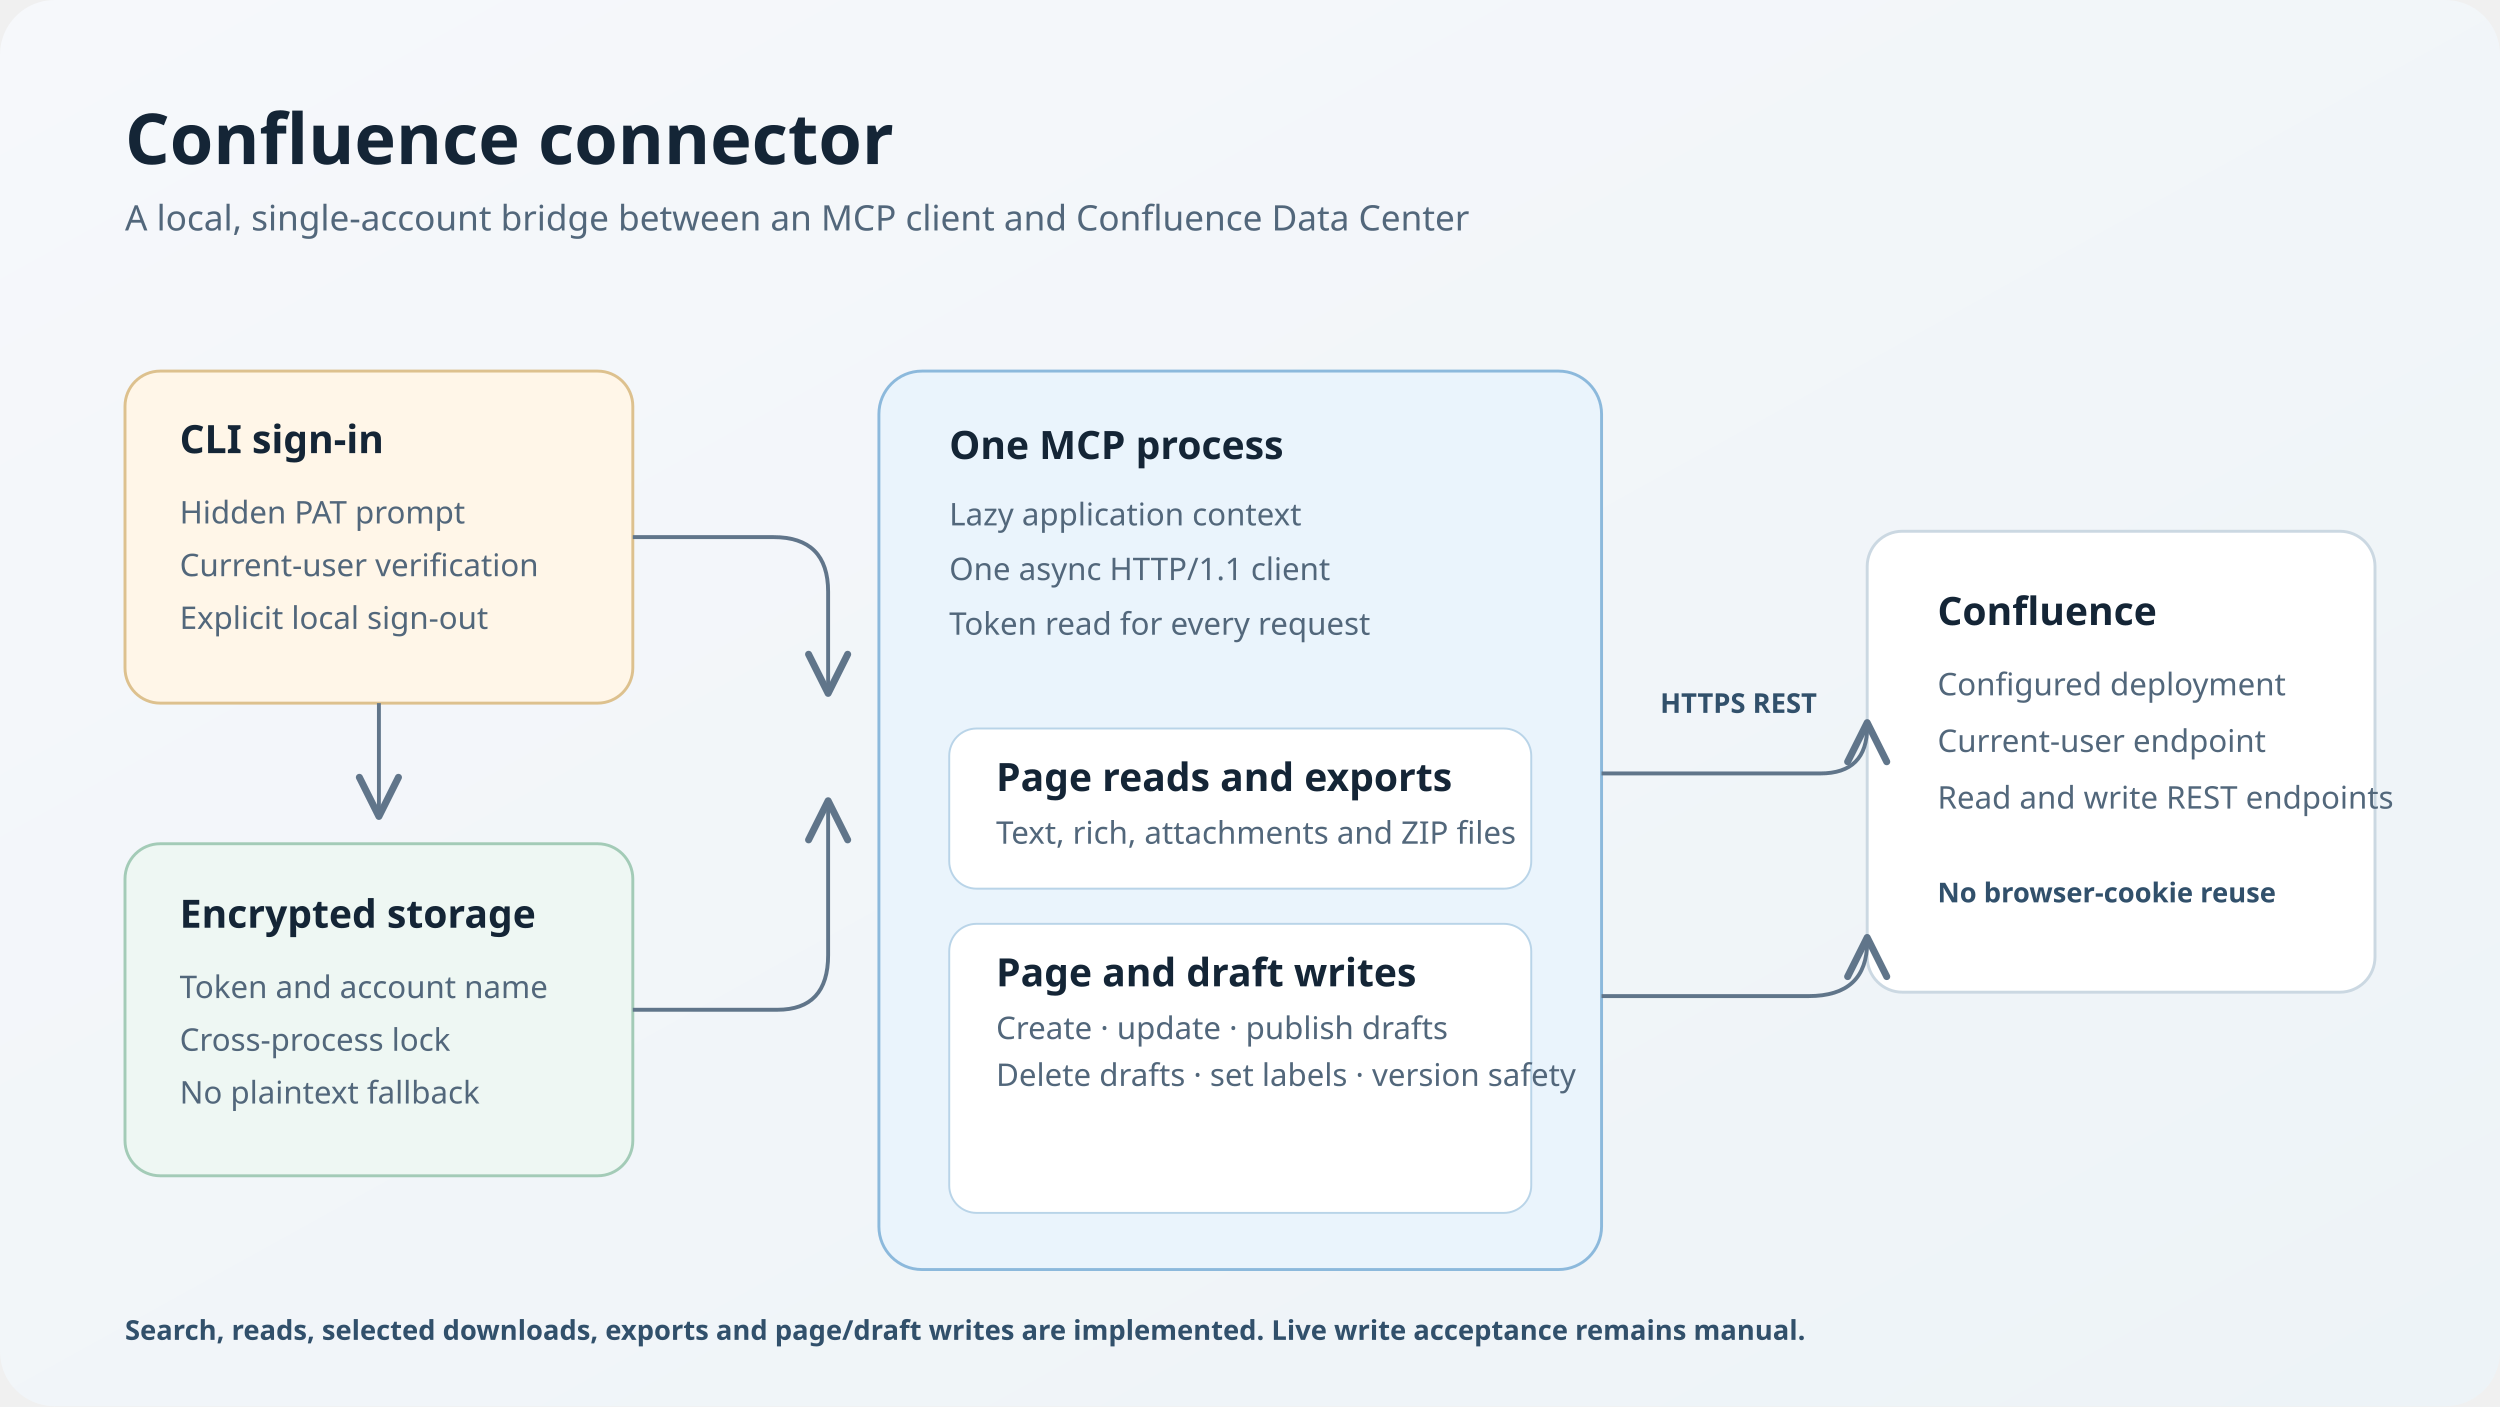
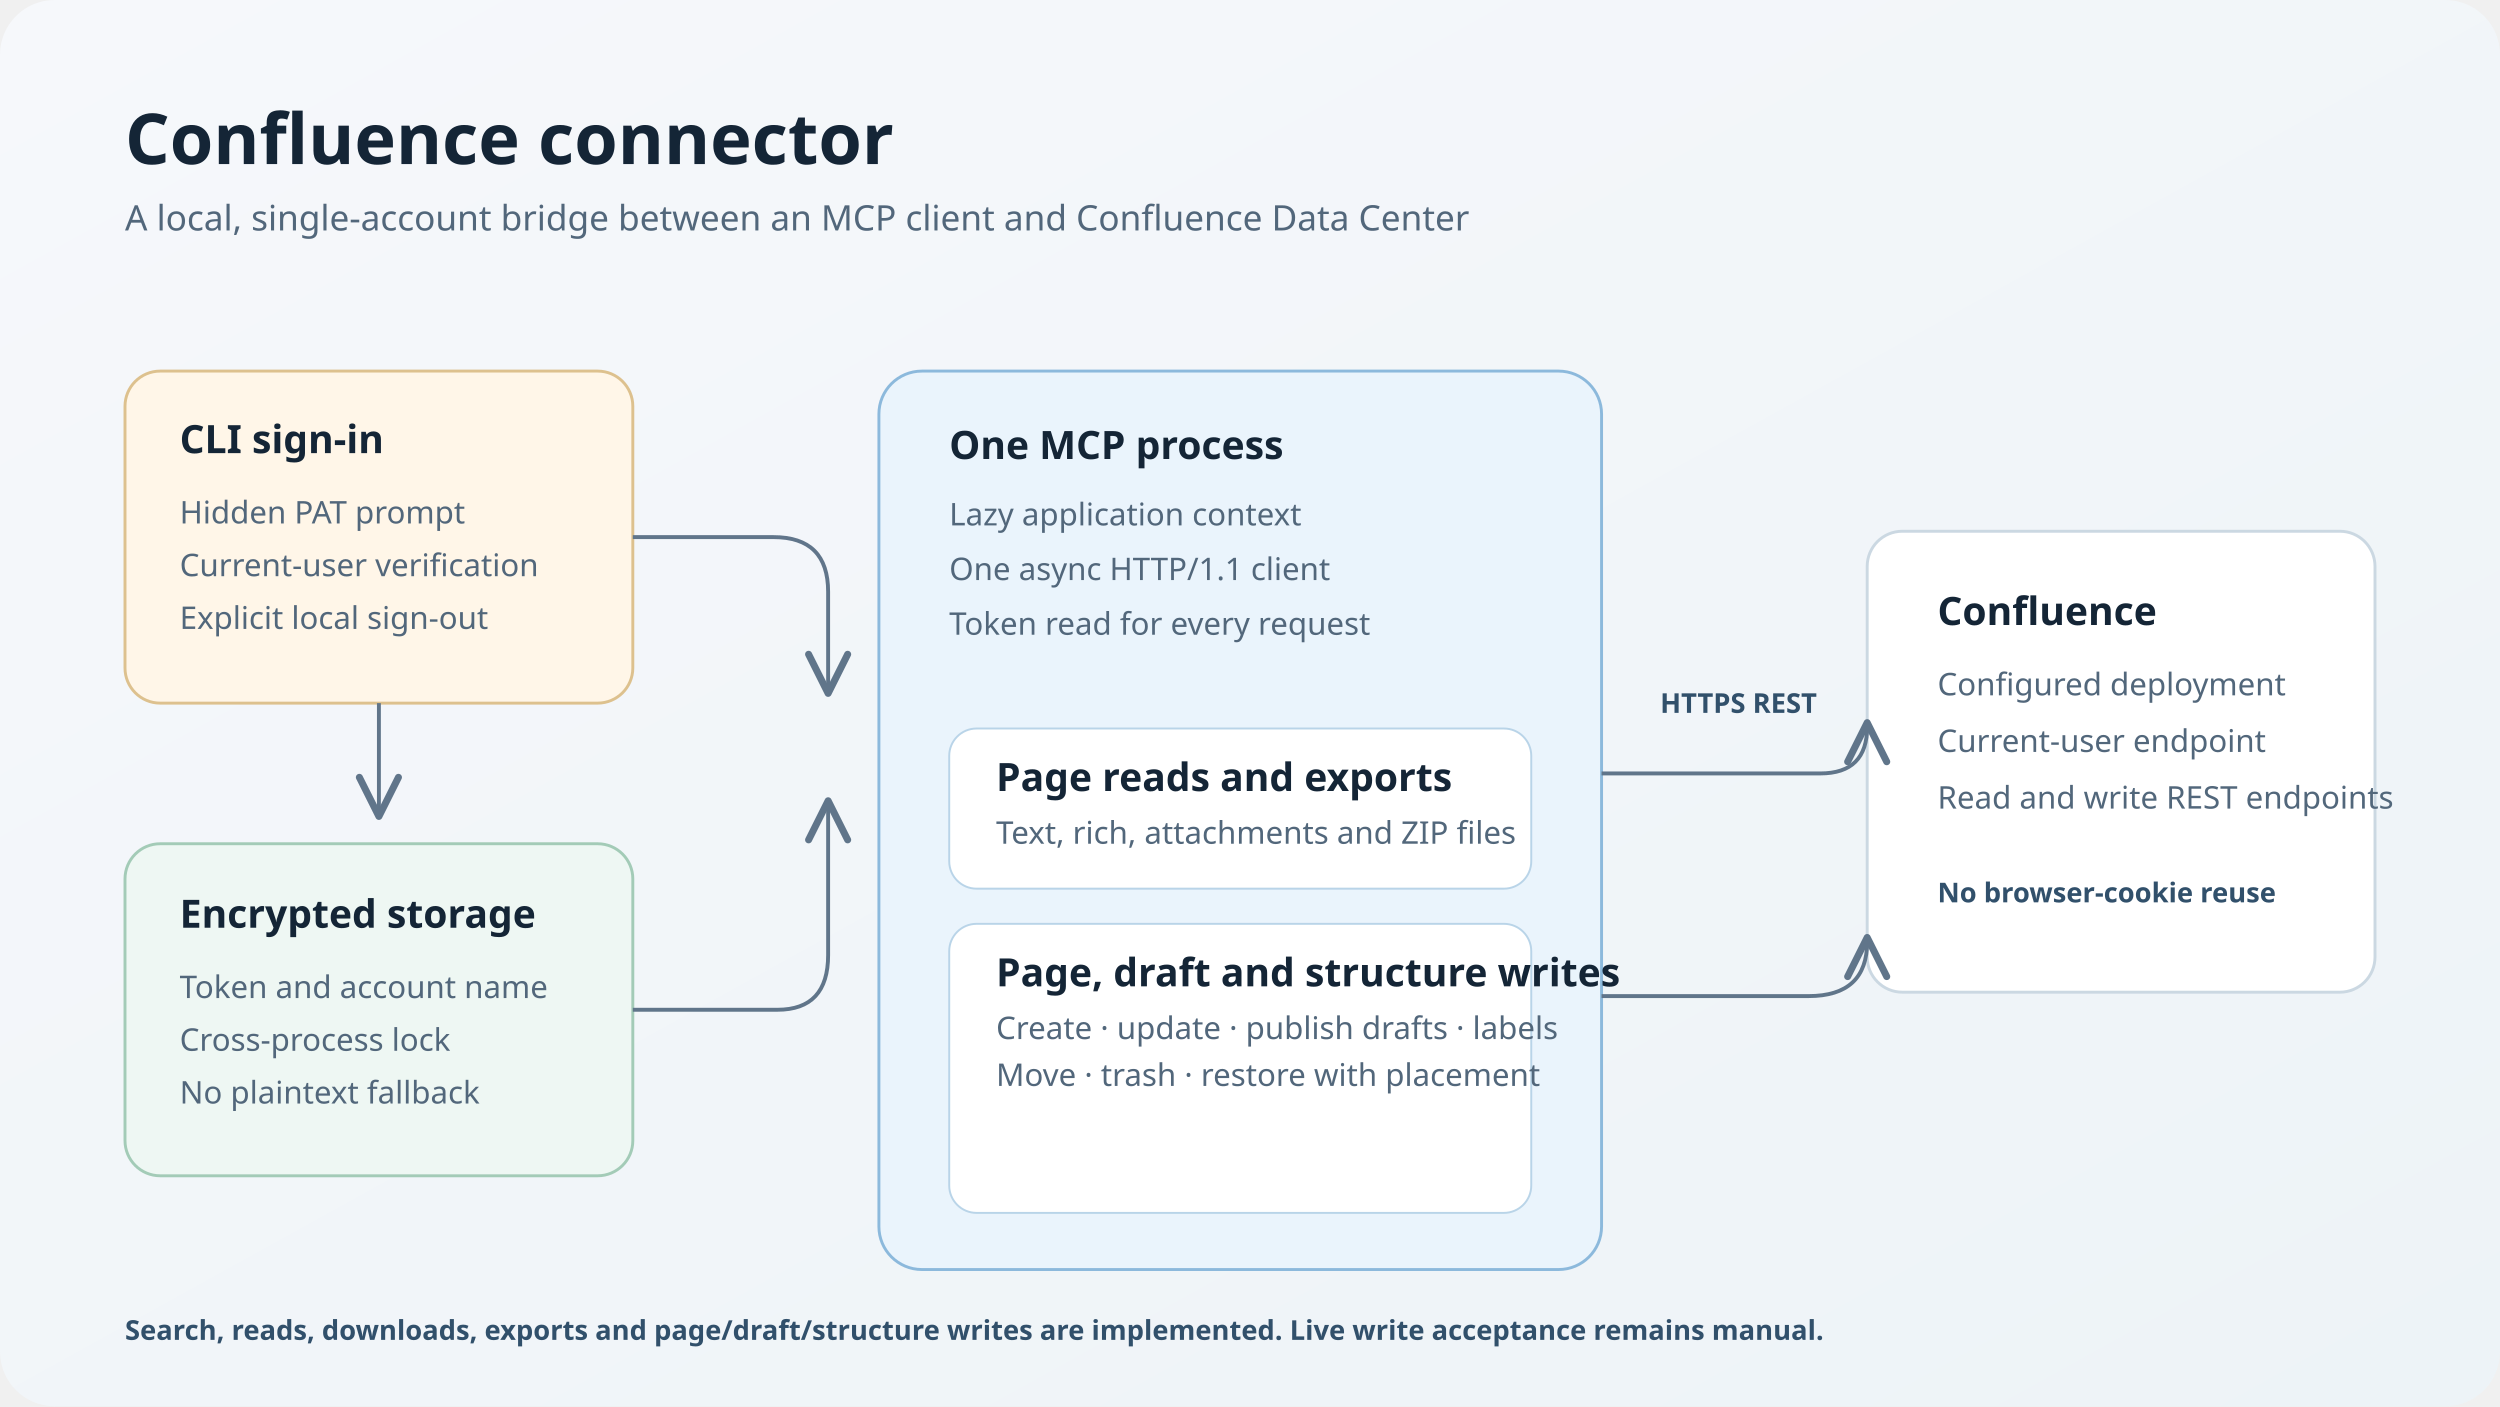
<svg xmlns="http://www.w3.org/2000/svg" viewBox="0 0 1280 720" role="img" aria-labelledby="title desc">
  <defs>
    <linearGradient id="bg" x1="0" y1="0" x2="1" y2="1">
      <stop stop-color="#f6f8fb" />
      <stop offset="1" stop-color="#edf3f7" />
    </linearGradient>
    <marker id="arrow" markerWidth="12" markerHeight="12" refX="10" refY="6" orient="auto">
      <path d="M1 1 11 6 1 11" fill="none" stroke="#60758a" stroke-width="1.8" stroke-linecap="round" stroke-linejoin="round" />
    </marker>
    <style>
      .title{font:700 36px system-ui,sans-serif;fill:#142536}.sub{font:400 18px system-ui,sans-serif;fill:#52677b}
      .head{font:700 20px system-ui,sans-serif;fill:#142536}.body{font:400 16px system-ui,sans-serif;fill:#52677b}
      .small{font:600 14px system-ui,sans-serif;fill:#31506b}.card{fill:#fff;stroke:#cbd8e2;stroke-width:1.5}
      .blue{fill:#eaf4fc;stroke:#8cb9dc}.green{fill:#eef7f3;stroke:#a3cbb7}.gold{fill:#fff6e8;stroke:#ddc18e}
    </style>
  </defs>
  <rect width="1280" height="720" rx="28" fill="url(#bg)" />
  <text x="64" y="84" class="title">Confluence connector</text>
  <text x="64" y="118" class="sub">A local, single-account bridge between an MCP client and Confluence Data Center</text>
  <rect x="64" y="190" width="260" height="170" rx="18" class="card gold" />
  <text x="92" y="232" class="head">CLI sign-in</text>
  <text x="92" y="268" class="body">
    <tspan x="92">Hidden PAT prompt</tspan>
    <tspan x="92" dy="27">Current-user verification</tspan>
    <tspan x="92" dy="27">Explicit local sign-out</tspan>
  </text>
  <rect x="64" y="432" width="260" height="170" rx="18" class="card green" />
  <text x="92" y="475" class="head">Encrypted storage</text>
  <text x="92" y="511" class="body">
    <tspan x="92">Token and account name</tspan>
    <tspan x="92" dy="27">Cross-process lock</tspan>
    <tspan x="92" dy="27">No plaintext fallback</tspan>
  </text>
  <rect x="450" y="190" width="370" height="460" rx="22" class="card blue" />
  <text x="486" y="235" class="head">One MCP process</text>
  <text x="486" y="269" class="body">
    <tspan x="486">Lazy application context</tspan>
    <tspan x="486" dy="28">One async HTTP/1.1 client</tspan>
    <tspan x="486" dy="28">Token read for every request</tspan>
  </text>
  <rect x="486" y="373" width="298" height="82" rx="14" fill="#fff" stroke="#b9d4e8" />
  <text x="510" y="405" class="head" font-size="18">Page reads and exports</text>
  <text x="510" y="432" class="body" font-size="14">Text, rich, attachments and ZIP files</text>
  <rect x="486" y="473" width="298" height="148" rx="14" fill="#fff" stroke="#b9d4e8" />
-   <text x="510" y="505" class="head" font-size="18">Page and draft writes</text>
+   <text x="510" y="505" class="head" font-size="18">Page, draft and structure writes</text>
  <text x="510" y="532" class="body" font-size="14">
-     <tspan x="510">Create · update · publish drafts</tspan>
-     <tspan x="510" dy="24">Delete drafts · set labels · version safety</tspan>
+     <tspan x="510">Create · update · publish drafts · labels</tspan>
+     <tspan x="510" dy="24">Move · trash · restore with placement</tspan>
  </text>
  <rect x="956" y="272" width="260" height="236" rx="18" class="card" />
  <text x="992" y="320" class="head">Confluence</text>
  <text x="992" y="356" class="body">
    <tspan x="992">Configured deployment</tspan>
    <tspan x="992" dy="29">Current-user endpoint</tspan>
    <tspan x="992" dy="29">Read and write REST endpoints</tspan>
  </text>
  <text x="992" y="462" class="small">No browser-cookie reuse</text>
  <path d="M194 360v56" fill="none" stroke="#60758a" stroke-width="2" marker-end="url(#arrow)" />
  <path d="M324 275h72q28 0 28 28v50" fill="none" stroke="#60758a" stroke-width="2" marker-end="url(#arrow)" />
  <path d="M324 517h74q26 0 26-28V412" fill="none" stroke="#60758a" stroke-width="2" marker-end="url(#arrow)" />
  <path d="M820 396h112q24 0 24-24" fill="none" stroke="#60758a" stroke-width="2" marker-end="url(#arrow)" />
  <path d="M820 510h106q30 0 30-28" fill="none" stroke="#60758a" stroke-width="2" marker-end="url(#arrow)" />
  <text x="850" y="365" class="small">HTTPS REST</text>
-   <text x="64" y="686" class="small">Search, reads, selected downloads, exports and page/draft writes are implemented. Live write acceptance remains manual.</text>
+   <text x="64" y="686" class="small">Search, reads, downloads, exports and page/draft/structure writes are implemented. Live write acceptance remains manual.</text>
</svg>
